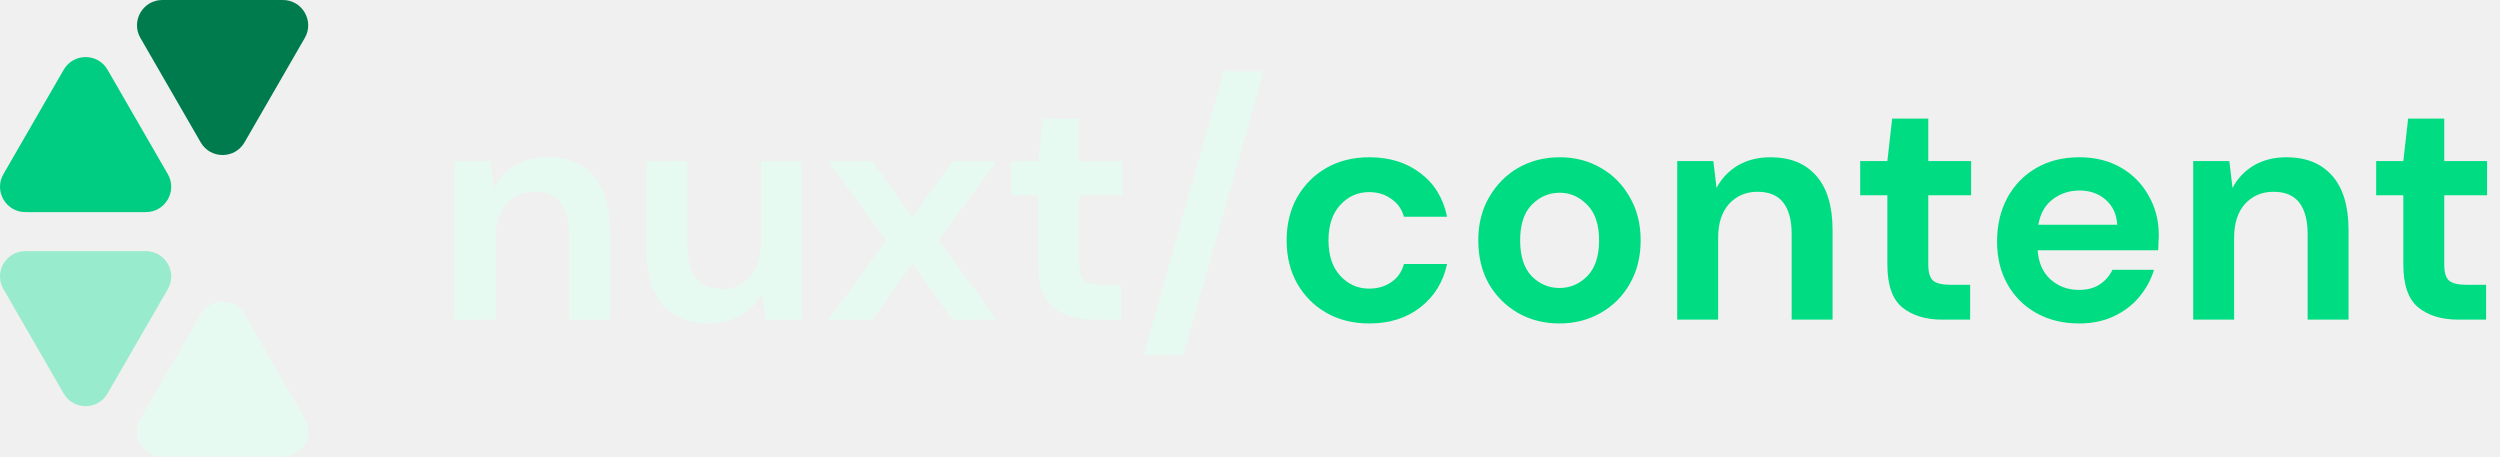
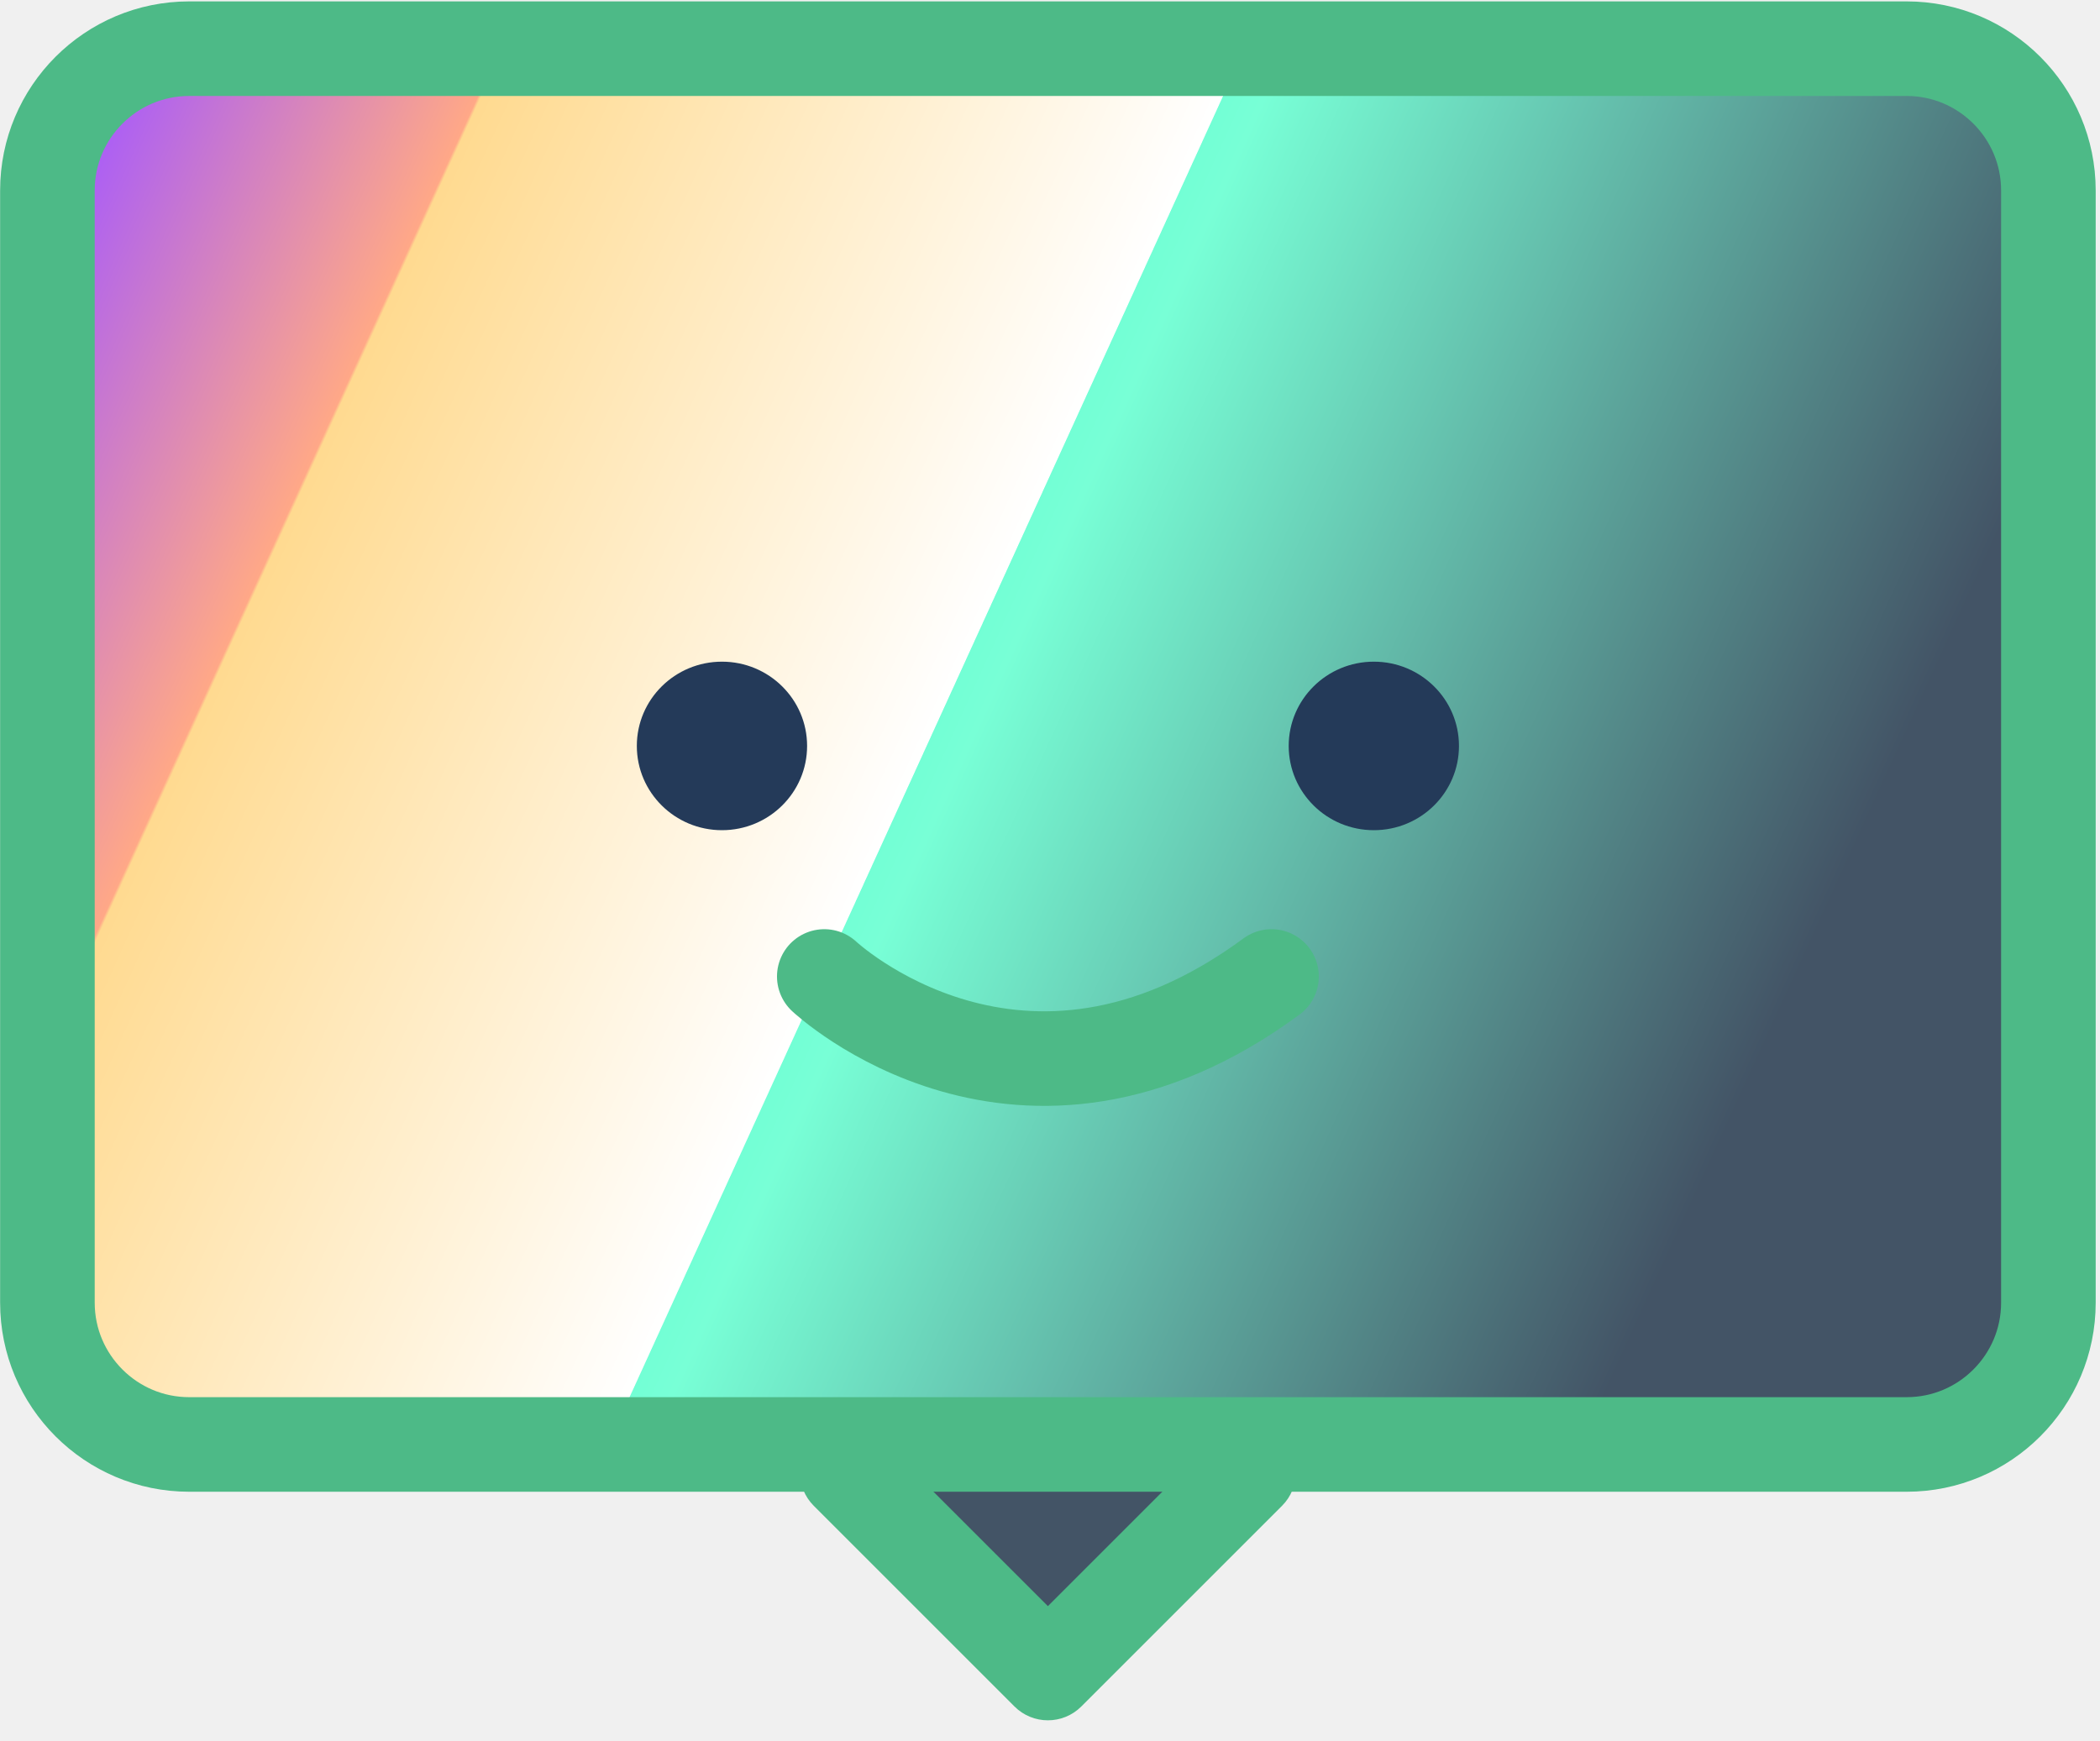
- <svg xmlns="http://www.w3.org/2000/svg" width="219" height="40" viewBox="0 0 219 40" fill="none">
-   <g clip-path="url(#clip0)">
-     <path d="M14.7 15.254C15.553 16.732 14.486 18.58 12.78 18.58H2.22C0.514 18.58 -0.553 16.732 0.3 15.254L5.58 6.109C6.433 4.63 8.567 4.63 9.42 6.109L14.7 15.254Z" fill="#00CD81" />
-     <path d="M17.58 27.529C18.433 26.05 20.567 26.05 21.42 27.529L26.7 36.673C27.553 38.151 26.486 39.999 24.78 39.999H14.22C12.514 39.999 11.447 38.151 12.3 36.673L17.58 27.529Z" fill="#E6FAF2" />
-     <path d="M21.42 12.47C20.567 13.948 18.433 13.948 17.58 12.47L12.3 3.325C11.447 1.847 12.514 0 14.22 0H24.78C26.486 0 27.553 1.847 26.7 3.325L21.42 12.47Z" fill="#007B4D" />
-     <path d="M12.78 22C14.486 22 15.553 23.848 14.7 25.326L9.42 34.471C8.567 35.95 6.433 35.95 5.58 34.471L0.3 25.326C-0.553 23.848 0.514 22 2.22 22H12.78Z" fill="#99EBCD" />
-     <path d="M39.82 28V14.112H42.984L43.264 16.464C43.693 15.643 44.309 14.989 45.112 14.504C45.933 14.019 46.895 13.776 47.996 13.776C49.713 13.776 51.048 14.317 52 15.4C52.952 16.483 53.428 18.069 53.428 20.16V28H49.844V20.496C49.844 19.301 49.601 18.387 49.116 17.752C48.631 17.117 47.875 16.8 46.848 16.8C45.84 16.8 45.009 17.155 44.356 17.864C43.721 18.573 43.404 19.563 43.404 20.832V28H39.82ZM70.239 14.112V28H67.075L66.795 25.648C66.366 26.469 65.74 27.123 64.919 27.608C64.117 28.093 63.164 28.336 62.063 28.336C60.346 28.336 59.011 27.795 58.059 26.712C57.107 25.629 56.631 24.043 56.631 21.952V14.112H60.215V21.616C60.215 22.811 60.458 23.725 60.943 24.36C61.428 24.995 62.184 25.312 63.211 25.312C64.219 25.312 65.04 24.957 65.675 24.248C66.329 23.539 66.655 22.549 66.655 21.28V14.112H70.239ZM72.574 28L77.614 21.056L72.574 14.112H76.41L79.938 19.04L83.438 14.112H87.302L82.234 21.056L87.302 28H83.438L79.938 23.072L76.41 28H72.574ZM95.774 28C94.318 28 93.151 27.645 92.274 26.936C91.396 26.227 90.958 24.967 90.958 23.156V17.108H88.578V14.112H90.958L91.378 10.388H94.542V14.112H98.294V17.108H94.542V23.184C94.542 23.856 94.682 24.323 94.962 24.584C95.26 24.827 95.764 24.948 96.474 24.948H98.21V28H95.774ZM100.195 31.108L107.195 6.244H110.695L103.667 31.108H100.195Z" fill="#E6FAF2" />
-     <path d="M119.96 28.336C118.541 28.336 117.291 28.028 116.208 27.412C115.125 26.796 114.267 25.937 113.632 24.836C113.016 23.735 112.708 22.475 112.708 21.056C112.708 19.637 113.016 18.377 113.632 17.276C114.267 16.175 115.125 15.316 116.208 14.7C117.291 14.084 118.541 13.776 119.96 13.776C121.733 13.776 123.227 14.243 124.44 15.176C125.653 16.091 126.428 17.36 126.764 18.984H122.984C122.797 18.312 122.424 17.789 121.864 17.416C121.323 17.024 120.679 16.828 119.932 16.828C118.943 16.828 118.103 17.201 117.412 17.948C116.721 18.695 116.376 19.731 116.376 21.056C116.376 22.381 116.721 23.417 117.412 24.164C118.103 24.911 118.943 25.284 119.932 25.284C120.679 25.284 121.323 25.097 121.864 24.724C122.424 24.351 122.797 23.819 122.984 23.128H126.764C126.428 24.696 125.653 25.956 124.44 26.908C123.227 27.86 121.733 28.336 119.96 28.336ZM136.609 28.336C135.265 28.336 134.052 28.028 132.969 27.412C131.905 26.796 131.056 25.947 130.421 24.864C129.805 23.763 129.497 22.493 129.497 21.056C129.497 19.619 129.814 18.359 130.449 17.276C131.084 16.175 131.933 15.316 132.997 14.7C134.08 14.084 135.293 13.776 136.637 13.776C137.962 13.776 139.157 14.084 140.221 14.7C141.304 15.316 142.153 16.175 142.769 17.276C143.404 18.359 143.721 19.619 143.721 21.056C143.721 22.493 143.404 23.763 142.769 24.864C142.153 25.947 141.304 26.796 140.221 27.412C139.138 28.028 137.934 28.336 136.609 28.336ZM136.609 25.228C137.542 25.228 138.354 24.883 139.045 24.192C139.736 23.483 140.081 22.437 140.081 21.056C140.081 19.675 139.736 18.639 139.045 17.948C138.354 17.239 137.552 16.884 136.637 16.884C135.685 16.884 134.864 17.239 134.173 17.948C133.501 18.639 133.165 19.675 133.165 21.056C133.165 22.437 133.501 23.483 134.173 24.192C134.864 24.883 135.676 25.228 136.609 25.228ZM146.925 28V14.112H150.089L150.369 16.464C150.799 15.643 151.415 14.989 152.217 14.504C153.039 14.019 154 13.776 155.101 13.776C156.819 13.776 158.153 14.317 159.105 15.4C160.057 16.483 160.533 18.069 160.533 20.16V28H156.949V20.496C156.949 19.301 156.707 18.387 156.221 17.752C155.736 17.117 154.98 16.8 153.953 16.8C152.945 16.8 152.115 17.155 151.461 17.864C150.827 18.573 150.509 19.563 150.509 20.832V28H146.925ZM170.149 28C168.693 28 167.526 27.645 166.649 26.936C165.771 26.227 165.333 24.967 165.333 23.156V17.108H162.953V14.112H165.333L165.753 10.388H168.917V14.112H172.669V17.108H168.917V23.184C168.917 23.856 169.057 24.323 169.337 24.584C169.635 24.827 170.139 24.948 170.849 24.948H172.585V28H170.149ZM182.138 28.336C180.738 28.336 179.497 28.037 178.414 27.44C177.332 26.843 176.482 26.003 175.866 24.92C175.25 23.837 174.942 22.587 174.942 21.168C174.942 19.731 175.241 18.452 175.838 17.332C176.454 16.212 177.294 15.344 178.358 14.728C179.441 14.093 180.71 13.776 182.166 13.776C183.529 13.776 184.733 14.075 185.778 14.672C186.824 15.269 187.636 16.091 188.214 17.136C188.812 18.163 189.11 19.311 189.11 20.58C189.11 20.785 189.101 21 189.082 21.224C189.082 21.448 189.073 21.681 189.054 21.924H178.498C178.573 23.007 178.946 23.856 179.618 24.472C180.309 25.088 181.14 25.396 182.11 25.396C182.838 25.396 183.445 25.237 183.93 24.92C184.434 24.584 184.808 24.155 185.05 23.632H188.69C188.429 24.509 187.99 25.312 187.374 26.04C186.777 26.749 186.03 27.309 185.134 27.72C184.257 28.131 183.258 28.336 182.138 28.336ZM182.166 16.688C181.289 16.688 180.514 16.94 179.842 17.444C179.17 17.929 178.741 18.676 178.554 19.684H185.47C185.414 18.769 185.078 18.041 184.462 17.5C183.846 16.959 183.081 16.688 182.166 16.688ZM192.125 28V14.112H195.289L195.569 16.464C195.998 15.643 196.614 14.989 197.417 14.504C198.238 14.019 199.199 13.776 200.301 13.776C202.018 13.776 203.353 14.317 204.305 15.4C205.257 16.483 205.733 18.069 205.733 20.16V28H202.149V20.496C202.149 19.301 201.906 18.387 201.421 17.752C200.935 17.117 200.179 16.8 199.153 16.8C198.145 16.8 197.314 17.155 196.661 17.864C196.026 18.573 195.709 19.563 195.709 20.832V28H192.125ZM215.348 28C213.892 28 212.725 27.645 211.848 26.936C210.971 26.227 210.532 24.967 210.532 23.156V17.108H208.152V14.112H210.532L210.952 10.388H214.116V14.112H217.868V17.108H214.116V23.184C214.116 23.856 214.256 24.323 214.536 24.584C214.835 24.827 215.339 24.948 216.048 24.948H217.784V28H215.348Z" fill="#00DC81" />
+ <svg xmlns="http://www.w3.org/2000/svg" xmlns:xlink="http://www.w3.org/1999/xlink" width="111px" height="92px" viewBox="0 0 222 184" version="1.1">
+   <defs>
+     <rect id="path-1" x="90.778" y="135.682" width="40" height="40" rx="5" />
+     <mask id="mask-2" maskContentUnits="userSpaceOnUse" maskUnits="objectBoundingBox" x="0" y="0" width="40" height="40" fill="white">
+       <use xlink:href="#path-1" />
+     </mask>
+     <linearGradient x1="6.22%" y1="1.537%" x2="96.562%" y2="30.491%" id="linearGradient-3">
+       <stop stop-color="#A458FF" offset="0%" />
+       <stop stop-color="#FFA887" offset="18.449%" />
+       <stop stop-color="#FFDA90" offset="18.608%" />
+       <stop stop-color="#FFFFFF" offset="53.753%" />
+       <stop stop-color="#73FFD5" offset="53.794%" />
+       <stop stop-color="#78FFD6" offset="55.737%" />
+       <stop stop-color="#435466" offset="100%" />
+       <stop stop-color="#435466" offset="100%" />
+     </linearGradient>
+     <rect id="path-4" x="0.012" y="0.147" width="221.533" height="157.581" rx="20" />
+     <mask id="mask-5" maskContentUnits="userSpaceOnUse" maskUnits="objectBoundingBox" x="0" y="0" width="221.533" height="157.581" fill="white">
+       <use xlink:href="#path-4" />
+     </mask>
+   </defs>
+   <g id="Page-1" stroke="none" stroke-width="1" fill="none" fill-rule="evenodd">
+     <g id="Artboard">
+       <use id="Rectangle-3" stroke="#4dba87" mask="url(#mask-2)" stroke-width="20" fill="#435466" transform="translate(110.7781, 155.6818) rotate(-315) translate(-110.7781, -155.6818) " xlink:href="#path-1" />
+       <use id="Rectangle" stroke="#4dba87" mask="url(#mask-5)" stroke-width="20" fill="url(#linearGradient-3)" xlink:href="#path-4" />
+       <ellipse id="Oval" fill="#243A59" cx="76.322" cy="78.87" rx="9" ry="8.909" />
+       <ellipse id="Oval" fill="#243A59" cx="145.234" cy="78.87" rx="9" ry="8.909" />
+       <path d="M87.139,103.247 C87.139,103.247 107.918,122.782 134.417,103.247" id="Path-2" stroke="#4dba87" stroke-width="10" stroke-linecap="round" />
+     </g>
  </g>
-   <defs>
-     <clipPath id="clip0">
-       <rect width="219" height="40" fill="white" />
-     </clipPath>
-   </defs>
</svg>
